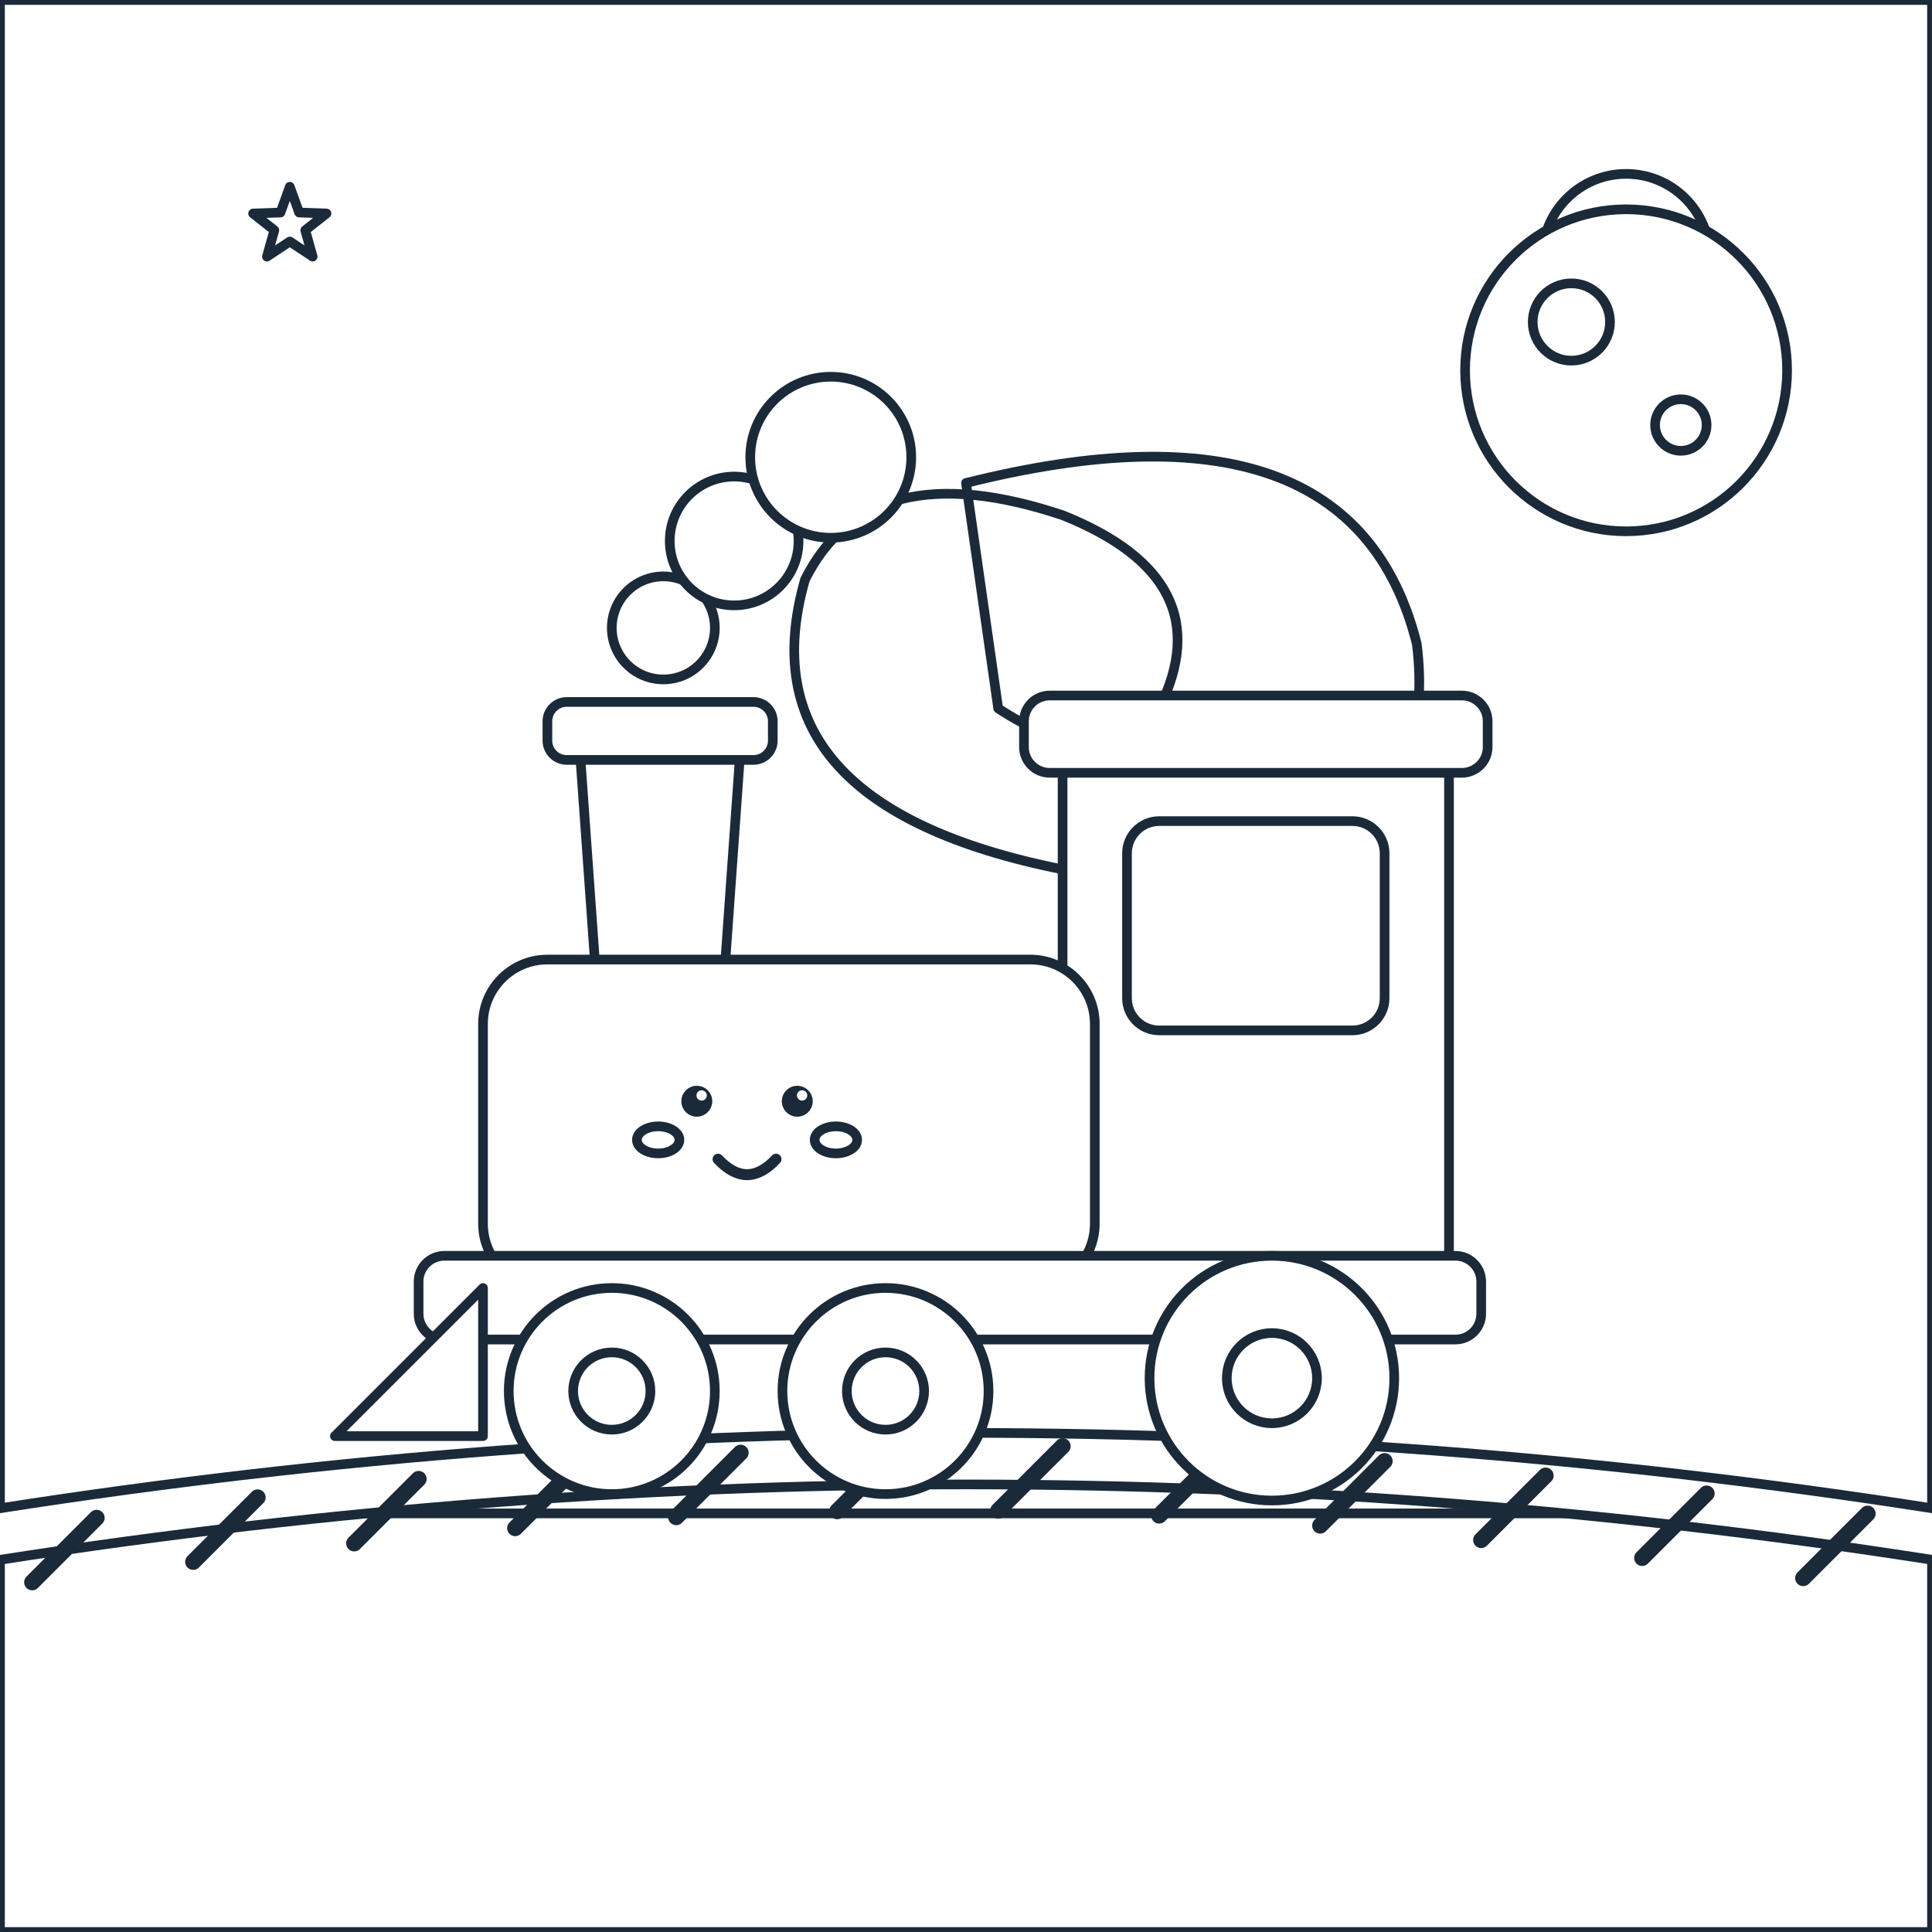
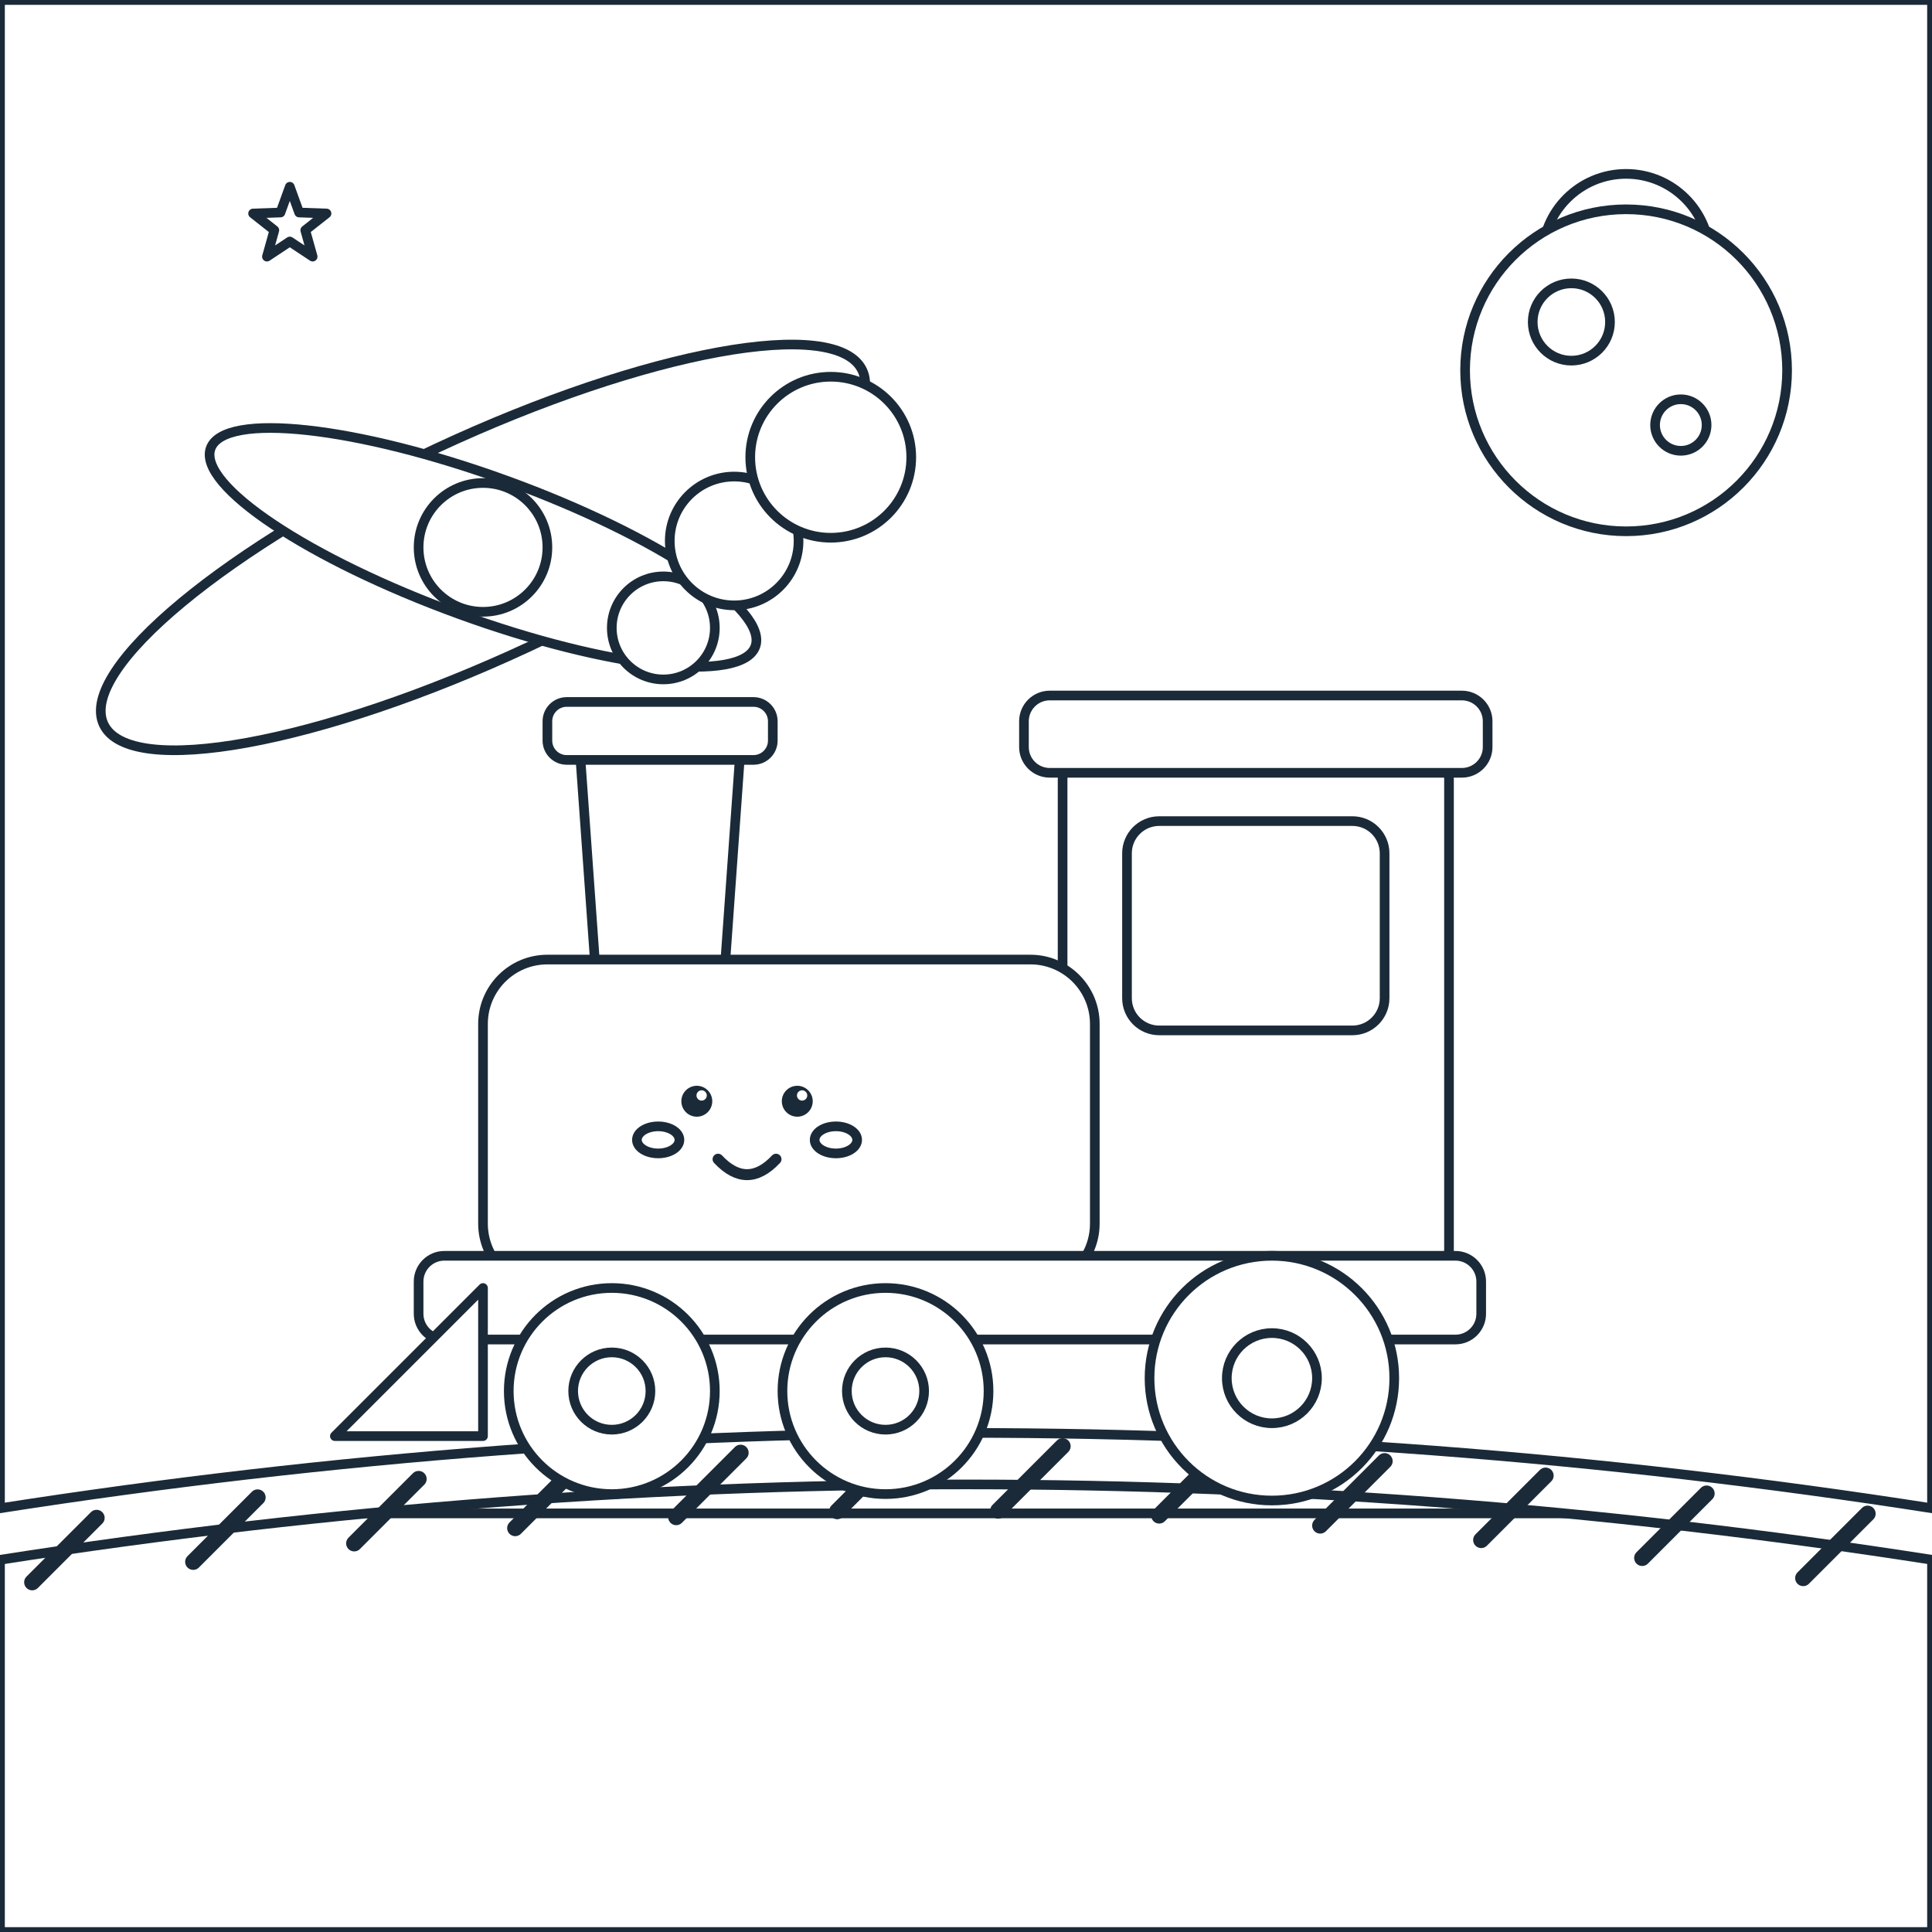
<svg xmlns="http://www.w3.org/2000/svg" viewBox="0 0 600 600" data-picture="tau-hoa-vu-tru--duong-ray-ngan-ha">
  <g class="scene-back">
    <rect x="0" y="0" width="600" height="600" rx="0" id="r-nen-troi" data-region="nen-troi" class="region" fill="#FFFFFF" stroke="#1B2A38" stroke-width="3" stroke-linejoin="round" />
    <polygon points="90,58 92.9,66 101.4,66.3 94.8,71.5 97.1,79.7 90,75 82.9,79.7 85.2,71.5 78.6,66.3 87.1,66" id="r-sao-1" data-region="sao-1" class="region" fill="#FFFFFF" stroke="#1B2A38" stroke-width="3" stroke-linejoin="round" />
    <polygon points="510,100 512.4,106.8 519.5,106.9 513.8,111.2 515.9,118.1 510,114 504.1,118.1 506.2,111.2 500.5,106.9 507.6,106.8" id="r-sao-2" data-region="sao-2" class="region" fill="#FFFFFF" stroke="#1B2A38" stroke-width="3" stroke-linejoin="round" />
    <ellipse cx="505" cy="80" rx="26" ry="26" id="r-trang-chieu" data-region="trang-chieu" class="region" fill="#FFFFFF" stroke="#1B2A38" stroke-width="3" stroke-linejoin="round" />
-     <path d="M 300 150 Q 420 120 440 200 Q 450 280 330 270 Q 230 250 250 180 Q 270 140 330 160 Q 380 180 360 220 Q 340 240 310 220 Z" id="r-xoan-thien-ha" data-region="xoan-thien-ha" class="region" fill="#FFFFFF" stroke="#1B2A38" stroke-width="3" stroke-linejoin="round" />
+     <ellipse cx="150" cy="170" rx="130" ry="34" transform="rotate(-25 150 170)" id="r-canh-thien-ha-1" data-region="canh-thien-ha-1" class="region" fill="#FFFFFF" stroke="#1B2A38" stroke-width="3" stroke-linejoin="round" />
+     <ellipse cx="150" cy="170" rx="90" ry="22" transform="rotate(20 150 170)" id="r-canh-thien-ha-2" data-region="canh-thien-ha-2" class="region" fill="#FFFFFF" stroke="#1B2A38" stroke-width="3" stroke-linejoin="round" />
+     <ellipse cx="150" cy="170" rx="20" ry="20" id="r-loi-thien-ha" data-region="loi-thien-ha" class="region" fill="#FFFFFF" stroke="#1B2A38" stroke-width="3" stroke-linejoin="round" />
    <ellipse cx="505" cy="115" rx="50" ry="50" id="r-hanh-tinh" data-region="hanh-tinh" class="region" fill="#FFFFFF" stroke="#1B2A38" stroke-width="3" stroke-linejoin="round" />
    <ellipse cx="488" cy="100" rx="12" ry="12" id="r-ho-hanh-tinh-1" data-region="ho-hanh-tinh-1" class="region" fill="#FFFFFF" stroke="#1B2A38" stroke-width="3" stroke-linejoin="round" />
    <ellipse cx="522" cy="132" rx="8" ry="8" id="r-ho-hanh-tinh-2" data-region="ho-hanh-tinh-2" class="region" fill="#FFFFFF" stroke="#1B2A38" stroke-width="3" stroke-linejoin="round" />
    <rect x="0" y="470" width="600" height="130" rx="0" id="r-nen-dat" data-region="nen-dat" class="region" fill="#FFFFFF" stroke="#1B2A38" stroke-width="3" stroke-linejoin="round" />
    <path d="M -10 470 Q 300 420 610 470 L 610 486 Q 300 436 -10 486 Z" id="r-ray-ngan-ha" data-region="ray-ngan-ha" class="region" fill="#FFFFFF" stroke="#1B2A38" stroke-width="3" stroke-linejoin="round" />
    <g class="deco" pointer-events="none">
      <path d="M 10 491.387 L 30 471.387 M 60 485.041 L 80 465.041 M 110 479.305 L 130 459.305 M 160 474.571 L 180 454.571 M 210 471.161 L 230 451.161 M 260 469.308 L 280 449.308 M 310 469.137 L 330 449.137 M 360 470.66 L 380 450.66 M 410 473.775 L 430 453.775 M 460 478.267 L 480 458.267 M 510 483.832 L 530 463.832 M 560 490.089 L 580 470.089" fill="none" stroke="#1B2A38" stroke-width="5" stroke-linecap="round" stroke-linejoin="round" />
    </g>
  </g>
  <g id="subject" class="subject anim-drive" transform="translate(0 -20) translate(300 480) scale(1) rotate(0) translate(-300 -480)">
    <ellipse cx="206" cy="215" rx="16" ry="16" id="r-khoi-1" data-region="khoi-1" class="region" fill="#FFFFFF" stroke="#1B2A38" stroke-width="3" stroke-linejoin="round" />
    <ellipse cx="228" cy="188" rx="20" ry="20" id="r-khoi-2" data-region="khoi-2" class="region" fill="#FFFFFF" stroke="#1B2A38" stroke-width="3" stroke-linejoin="round" />
    <ellipse cx="258" cy="162" rx="25" ry="25" id="r-khoi-3" data-region="khoi-3" class="region" fill="#FFFFFF" stroke="#1B2A38" stroke-width="3" stroke-linejoin="round" />
    <rect x="330" y="250" width="120" height="170" rx="12" id="r-buong-lai" data-region="buong-lai" class="region" fill="#FFFFFF" stroke="#1B2A38" stroke-width="3" stroke-linejoin="round" />
    <rect x="318" y="236" width="144" height="24" rx="8" id="r-mai-buong-lai" data-region="mai-buong-lai" class="region" fill="#FFFFFF" stroke="#1B2A38" stroke-width="3" stroke-linejoin="round" />
    <rect x="350" y="275" width="80" height="65" rx="10" id="r-cua-so-lai" data-region="cua-so-lai" class="region" fill="#FFFFFF" stroke="#1B2A38" stroke-width="3" stroke-linejoin="round" />
    <path d="M 185 322 L 180 252 L 230 252 L 225 322 Z" id="r-ong-khoi" data-region="ong-khoi" class="region" fill="#FFFFFF" stroke="#1B2A38" stroke-width="3" stroke-linejoin="round" />
    <rect x="170" y="238" width="70" height="18" rx="6" id="r-mieng-ong-khoi" data-region="mieng-ong-khoi" class="region" fill="#FFFFFF" stroke="#1B2A38" stroke-width="3" stroke-linejoin="round" />
    <rect x="150" y="318" width="190" height="102" rx="20" id="r-noi-hoi" data-region="noi-hoi" class="region" fill="#FFFFFF" stroke="#1B2A38" stroke-width="3" stroke-linejoin="round" />
    <rect x="130" y="410" width="330" height="26" rx="8" id="r-gam" data-region="gam" class="region" fill="#FFFFFF" stroke="#1B2A38" stroke-width="3" stroke-linejoin="round" />
    <polygon points="150,420 104,466 150,466" id="r-can-gat" data-region="can-gat" class="region" fill="#FFFFFF" stroke="#1B2A38" stroke-width="3" stroke-linejoin="round" />
    <ellipse cx="190" cy="452" rx="32" ry="32" id="r-banh-1" data-region="banh-1" class="region" fill="#FFFFFF" stroke="#1B2A38" stroke-width="3" stroke-linejoin="round" />
    <ellipse cx="190" cy="452" rx="12" ry="12" id="r-truc-1" data-region="truc-1" class="region" fill="#FFFFFF" stroke="#1B2A38" stroke-width="3" stroke-linejoin="round" />
    <ellipse cx="275" cy="452" rx="32" ry="32" id="r-banh-2" data-region="banh-2" class="region" fill="#FFFFFF" stroke="#1B2A38" stroke-width="3" stroke-linejoin="round" />
    <ellipse cx="275" cy="452" rx="12" ry="12" id="r-truc-2" data-region="truc-2" class="region" fill="#FFFFFF" stroke="#1B2A38" stroke-width="3" stroke-linejoin="round" />
    <ellipse cx="395" cy="448" rx="38" ry="38" id="r-banh-3" data-region="banh-3" class="region" fill="#FFFFFF" stroke="#1B2A38" stroke-width="3" stroke-linejoin="round" />
    <ellipse cx="395" cy="448" rx="14" ry="14" id="r-truc-3" data-region="truc-3" class="region" fill="#FFFFFF" stroke="#1B2A38" stroke-width="3" stroke-linejoin="round" />
    <g class="deco" pointer-events="none">
      <circle cx="216.4" cy="362" r="4.8" fill="#1B2A38" />
    </g>
    <g class="deco" pointer-events="none">
      <circle cx="247.6" cy="362" r="4.8" fill="#1B2A38" />
    </g>
    <g class="deco" pointer-events="none">
      <circle cx="217.9" cy="360.2" r="1.6" fill="#FFFFFF" />
    </g>
    <g class="deco" pointer-events="none">
      <circle cx="249.1" cy="360.2" r="1.6" fill="#FFFFFF" />
    </g>
    <ellipse cx="204.4" cy="374" rx="6.6" ry="4.2" id="r-ma-trai" data-region="ma-trai" class="region" fill="#FFFFFF" stroke="#1B2A38" stroke-width="3" stroke-linejoin="round" />
    <ellipse cx="259.6" cy="374" rx="6.6" ry="4.2" id="r-ma-phai" data-region="ma-phai" class="region" fill="#FFFFFF" stroke="#1B2A38" stroke-width="3" stroke-linejoin="round" />
    <g class="deco" pointer-events="none">
      <path d="M 223 380 Q 232 389.6 241 380" fill="none" stroke="#1B2A38" stroke-width="3.4" stroke-linecap="round" stroke-linejoin="round" />
    </g>
  </g>
  <g class="scene-front">

</g>
</svg>
